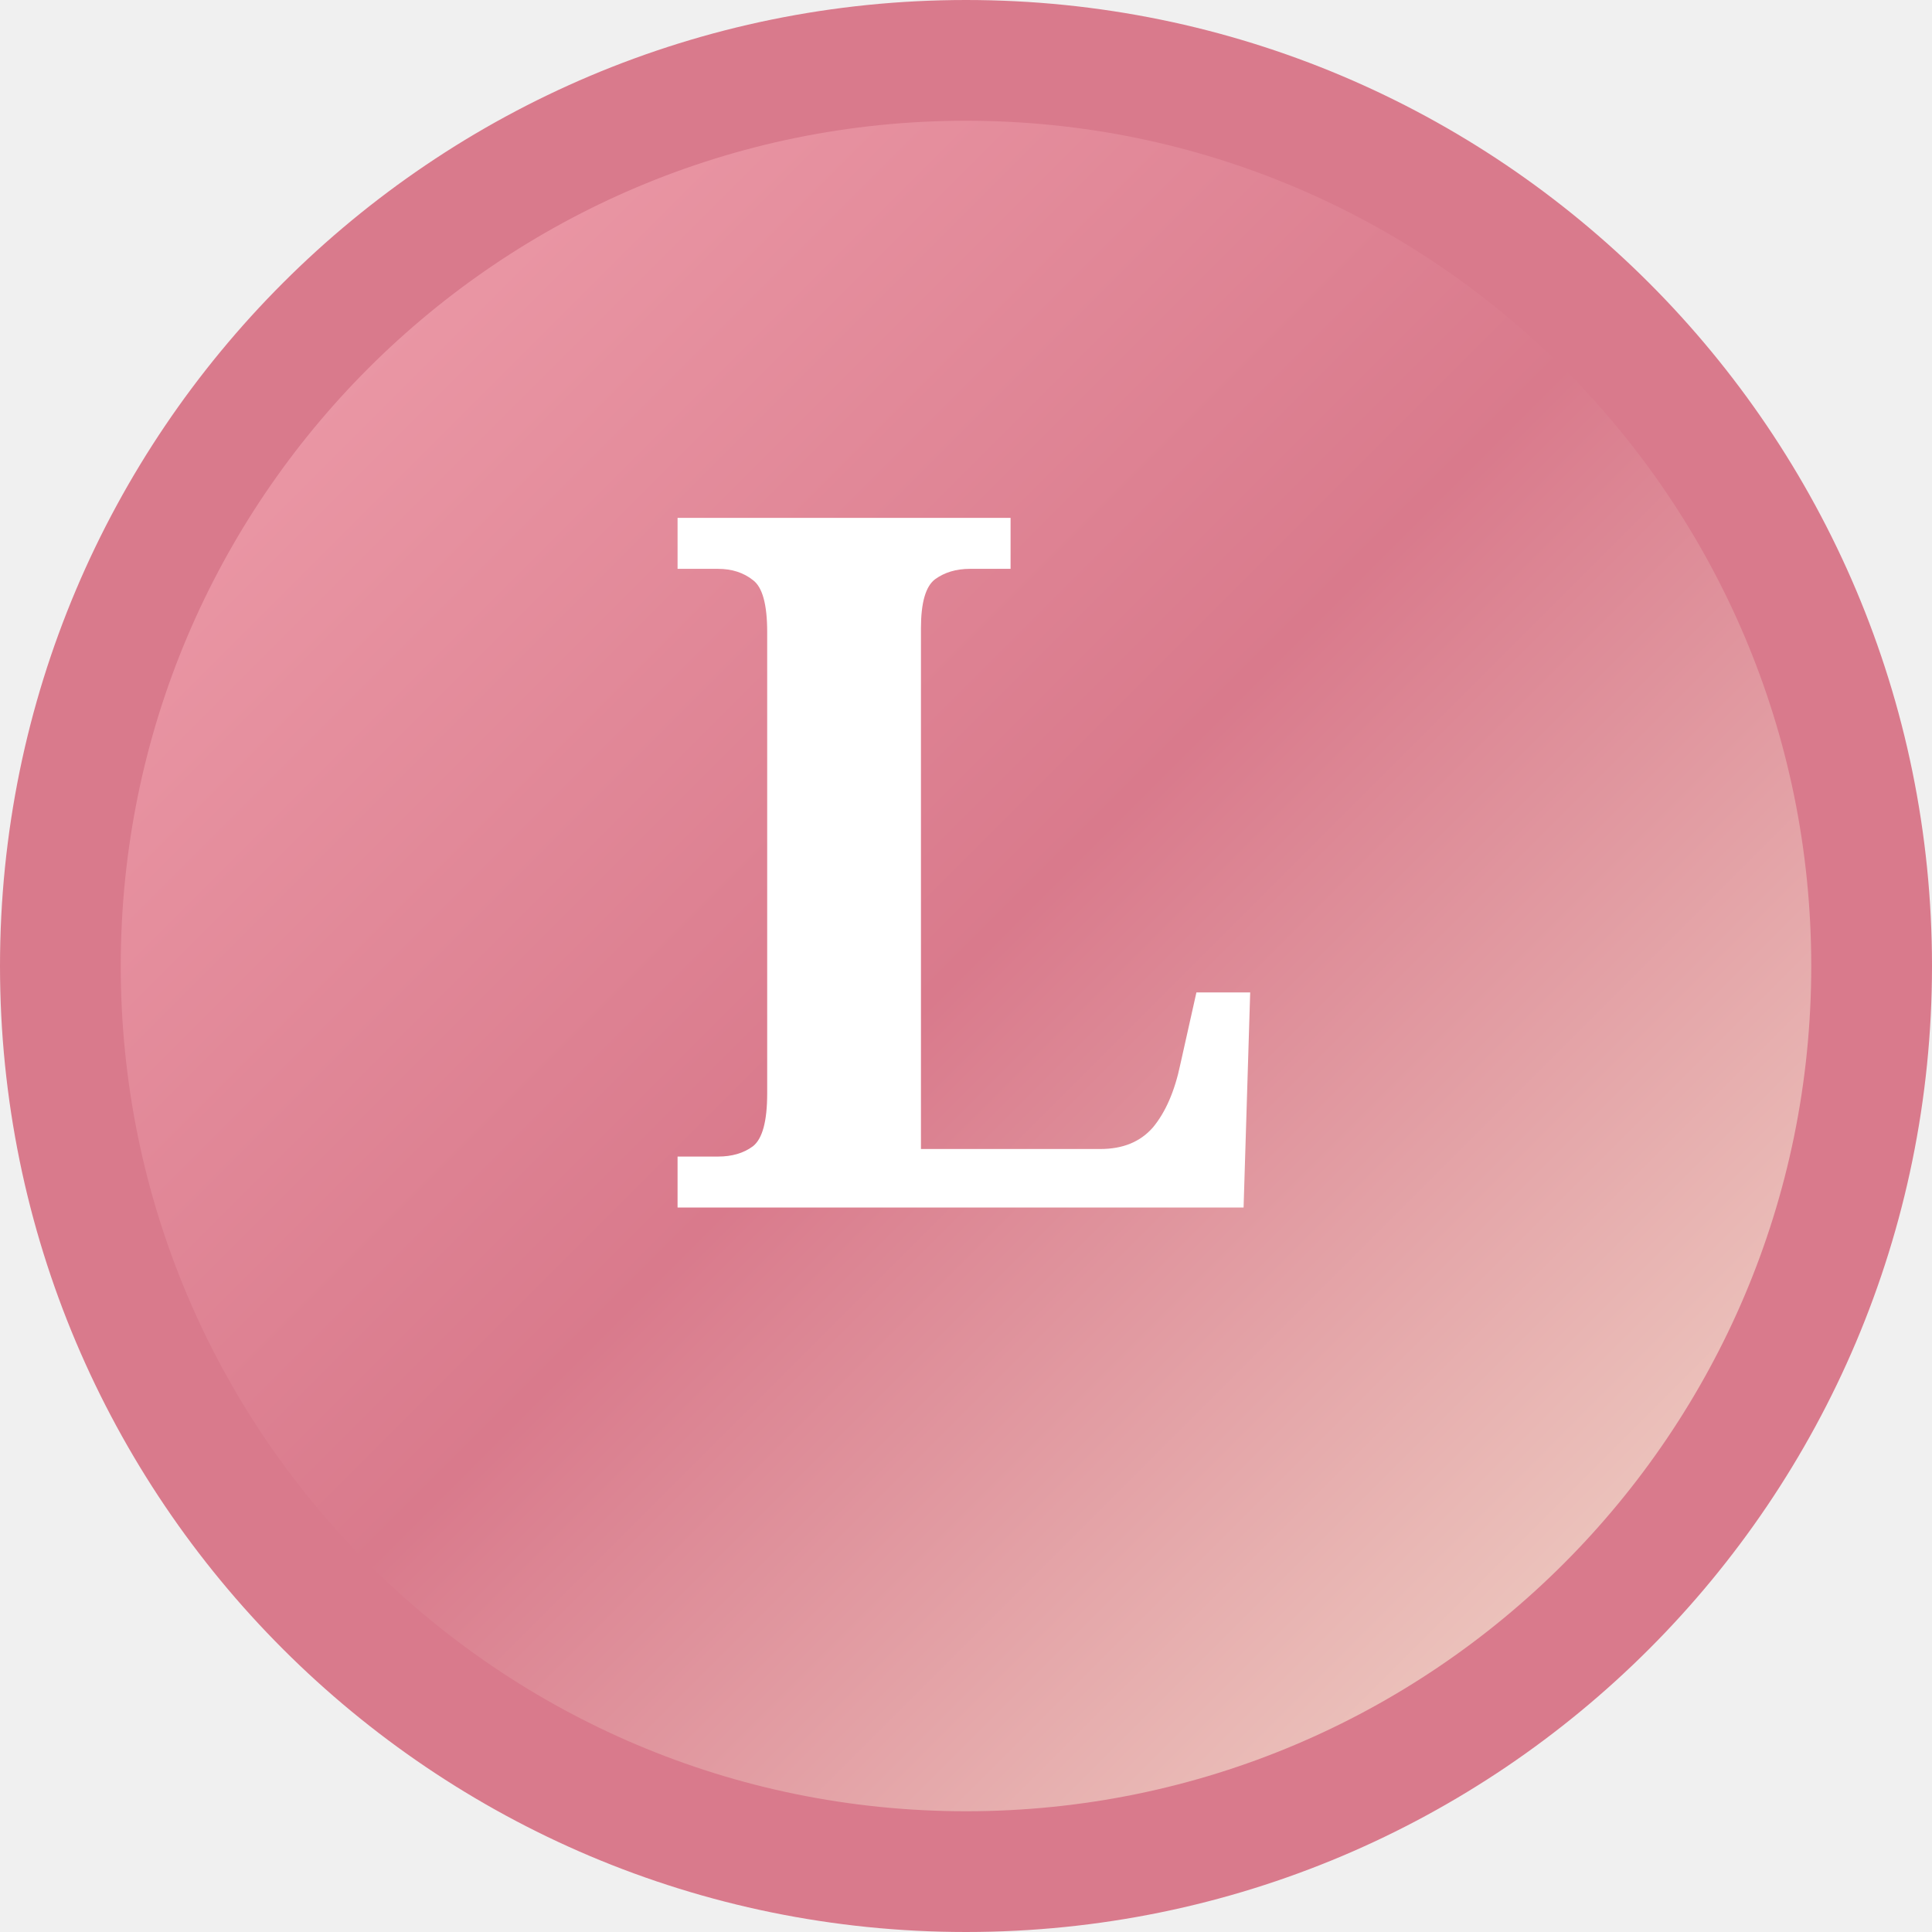
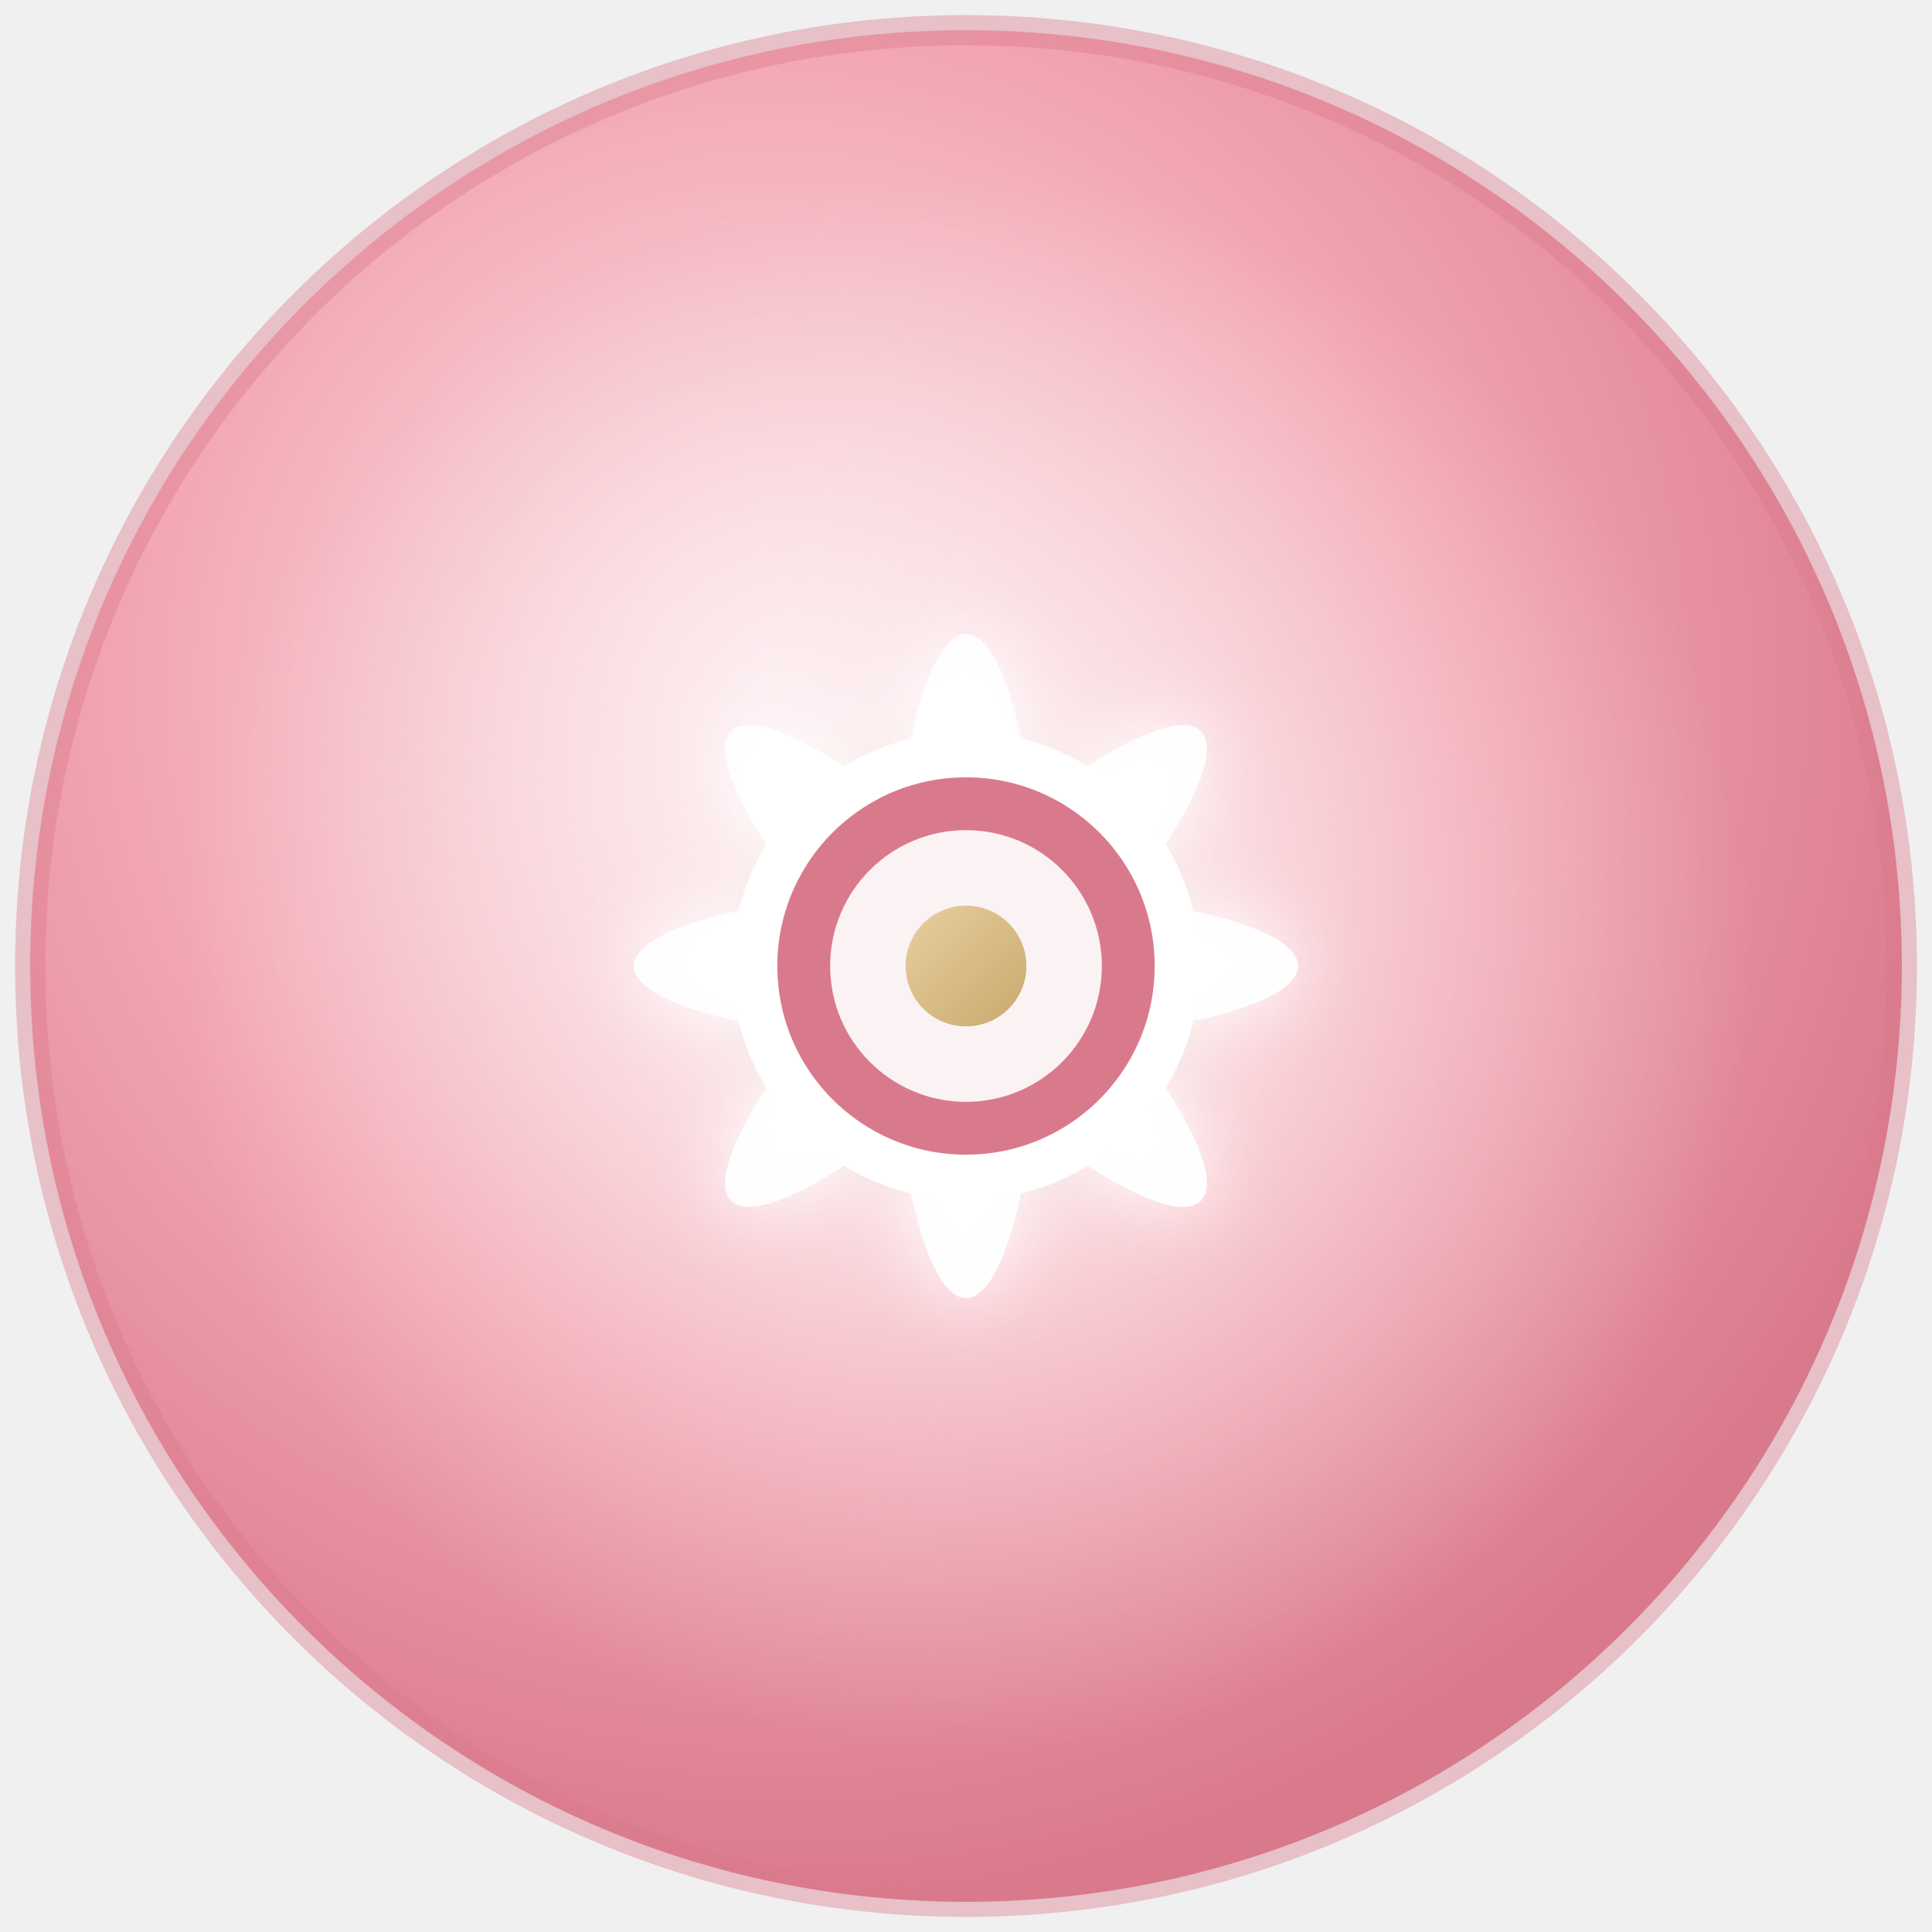
- <svg xmlns="http://www.w3.org/2000/svg" width="32" height="32" viewBox="0 0 32 32">
+ <svg xmlns="http://www.w3.org/2000/svg" width="64" height="64" viewBox="0 0 64 64">
  <defs>
-     <linearGradient id="gradient" x1="0%" y1="0%" x2="100%" y2="100%">
-       <stop offset="0%" style="stop-color:#F2A4B0" />
-       <stop offset="50%" style="stop-color:#D97A8C" />
-       <stop offset="100%" style="stop-color:#F5E6D3" />
+     <radialGradient id="bgGrad" cx="40%" cy="35%" r="65%">
+       <stop offset="0%" style="stop-color:#fce8ec" />
+       <stop offset="55%" style="stop-color:#f2a4b0" />
+       <stop offset="100%" style="stop-color:#d97a8c" />
+     </radialGradient>
+     <linearGradient id="goldGrad" x1="0%" y1="0%" x2="100%" y2="100%">
+       <stop offset="0%" style="stop-color:#e8cfa0" />
+       <stop offset="100%" style="stop-color:#c9a96e" />
    </linearGradient>
+     <radialGradient id="innerGlow" cx="50%" cy="50%" r="50%">
+       <stop offset="0%" style="stop-color:#ffffff;stop-opacity:0.9" />
+       <stop offset="100%" style="stop-color:#fce8ec;stop-opacity:0" />
+     </radialGradient>
+     <filter id="glow">
+       <feGaussianBlur stdDeviation="1.2" result="blur" />
+       <feMerge>
+         <feMergeNode in="blur" />
+         <feMergeNode in="SourceGraphic" />
+       </feMerge>
+     </filter>
  </defs>
-   <circle cx="16" cy="16" r="15" fill="url(#gradient)" stroke="#D97A8C" stroke-width="2" />
-   <text x="16" y="20" text-anchor="middle" font-family="serif" font-size="16" fill="white" font-weight="bold">L</text>
+   <circle cx="32" cy="32" r="31" fill="url(#bgGrad)" stroke="rgba(217,122,140,0.4)" stroke-width="1" />
+   <circle cx="32" cy="32" r="26" fill="url(#innerGlow)" />
+   <g transform="translate(32,32)" filter="url(#glow)">
+     <ellipse rx="2.5" ry="11" fill="white" opacity="0.95" />
+     <ellipse rx="2.5" ry="11" fill="white" opacity="0.95" transform="rotate(45)" />
+     <ellipse rx="2.5" ry="11" fill="white" opacity="0.95" transform="rotate(90)" />
+     <ellipse rx="2.5" ry="11" fill="white" opacity="0.95" transform="rotate(135)" />
+     <ellipse rx="1.5" ry="7" fill="url(#goldGrad)" opacity="0.8" transform="rotate(22.5)" />
+     <ellipse rx="1.5" ry="7" fill="url(#goldGrad)" opacity="0.8" transform="rotate(67.5)" />
+     <ellipse rx="1.5" ry="7" fill="url(#goldGrad)" opacity="0.8" transform="rotate(112.5)" />
+     <ellipse rx="1.5" ry="7" fill="url(#goldGrad)" opacity="0.8" transform="rotate(157.5)" />
+   </g>
+   <circle cx="32" cy="32" r="7" fill="#d97a8c" stroke="white" stroke-width="1.5" />
+   <circle cx="32" cy="32" r="4.5" fill="white" opacity="0.9" />
+   <circle cx="32" cy="32" r="2" fill="url(#goldGrad)" />
</svg>
